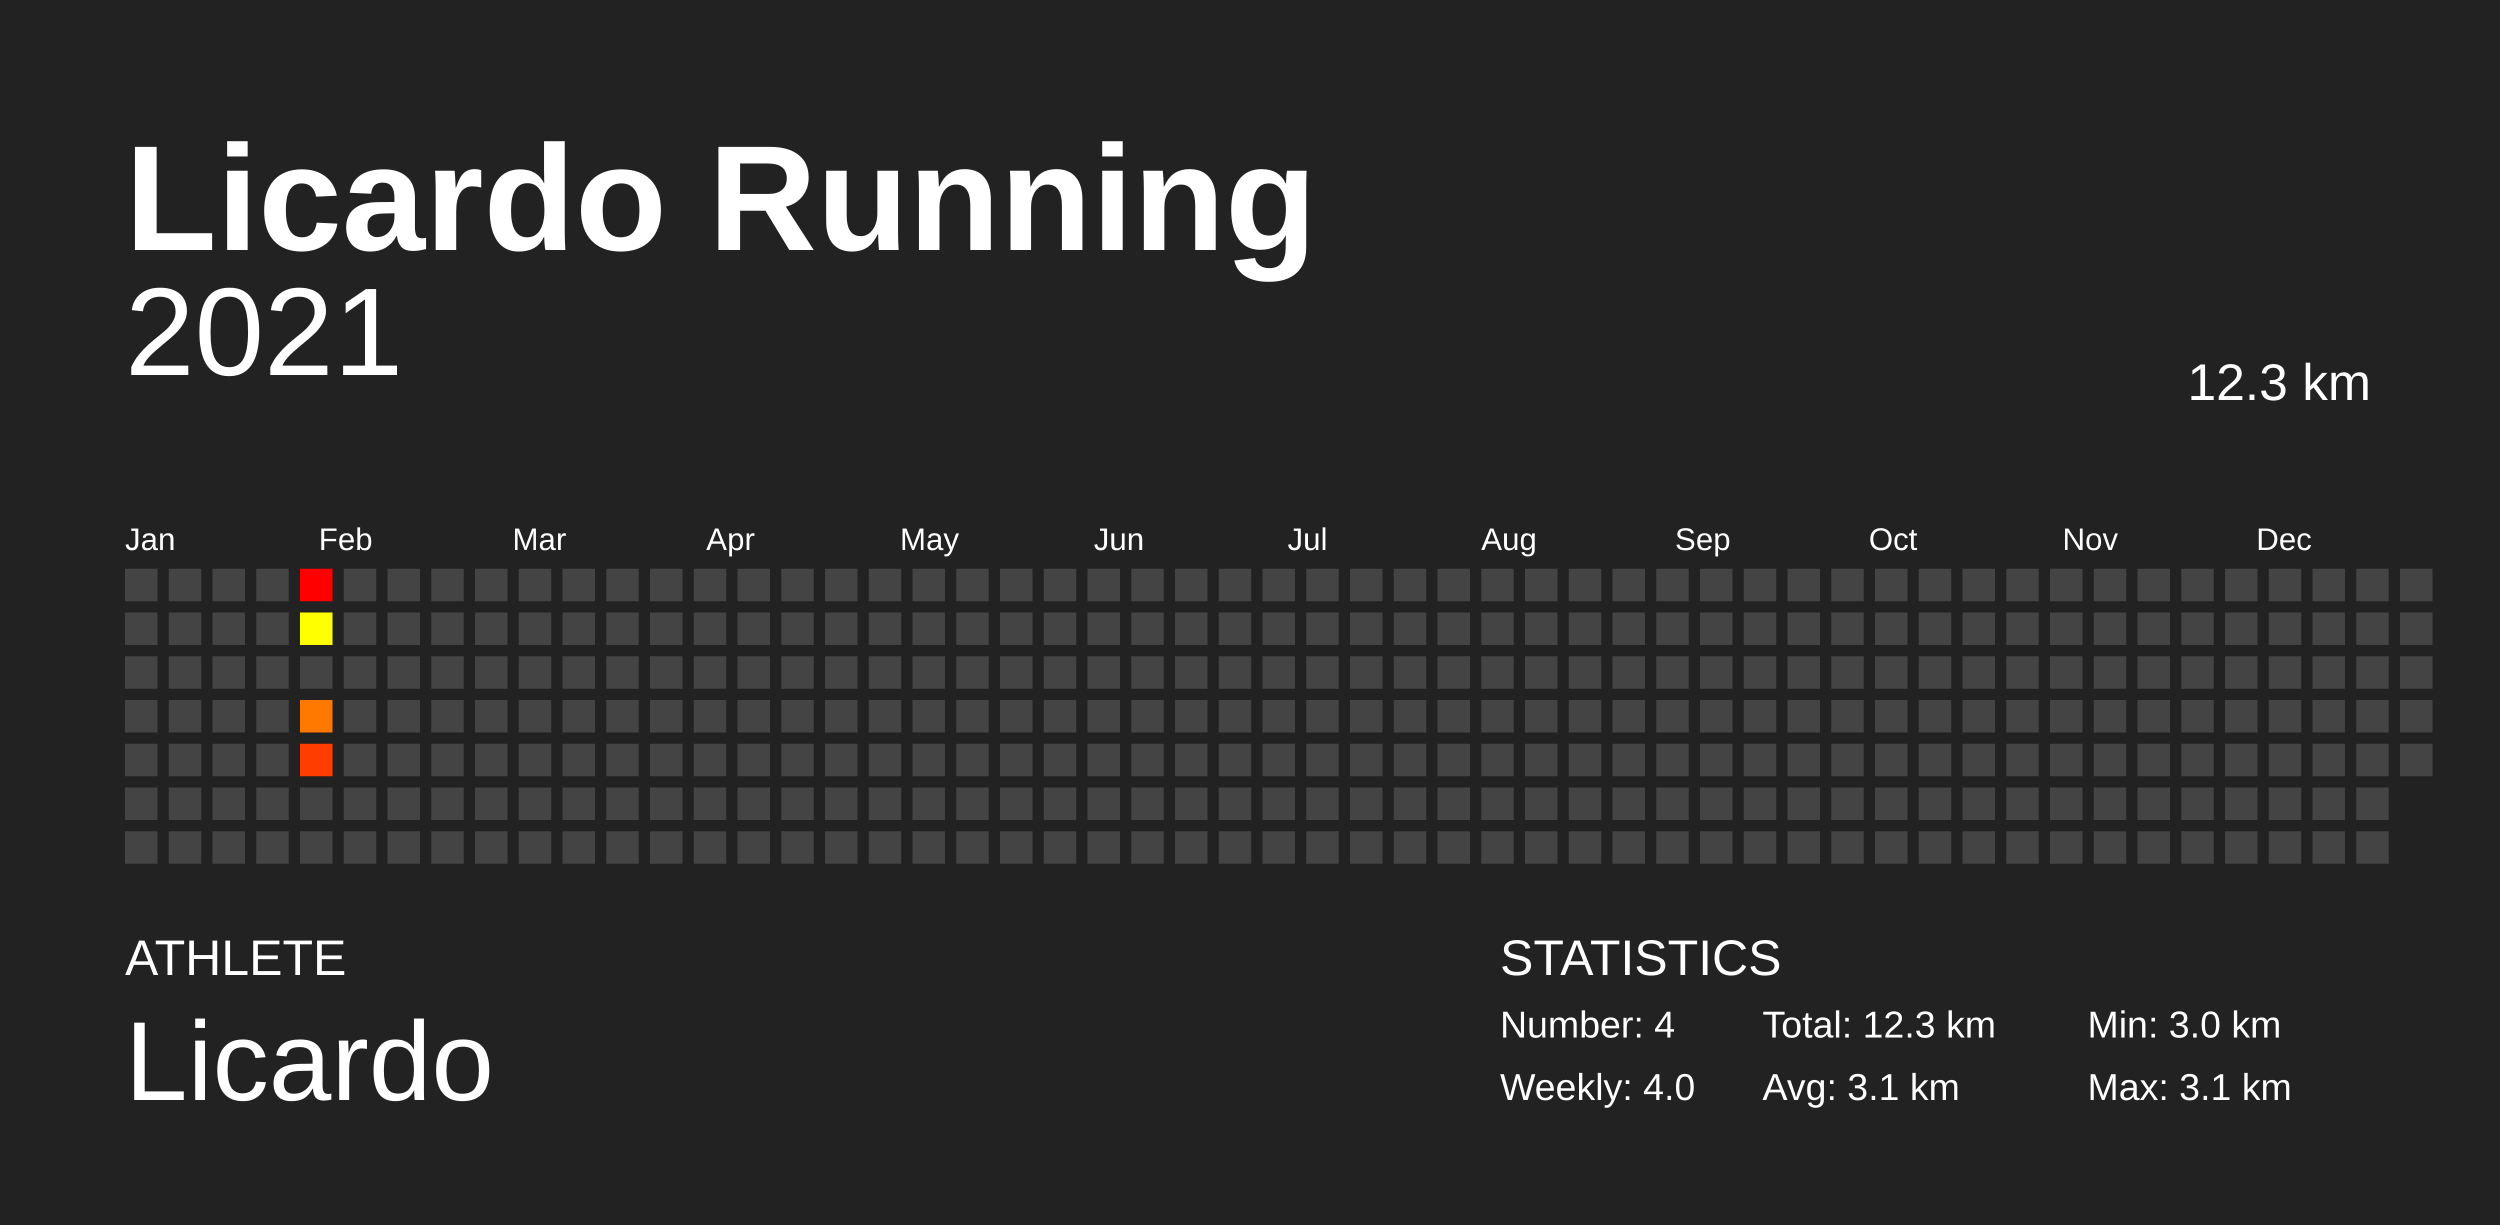
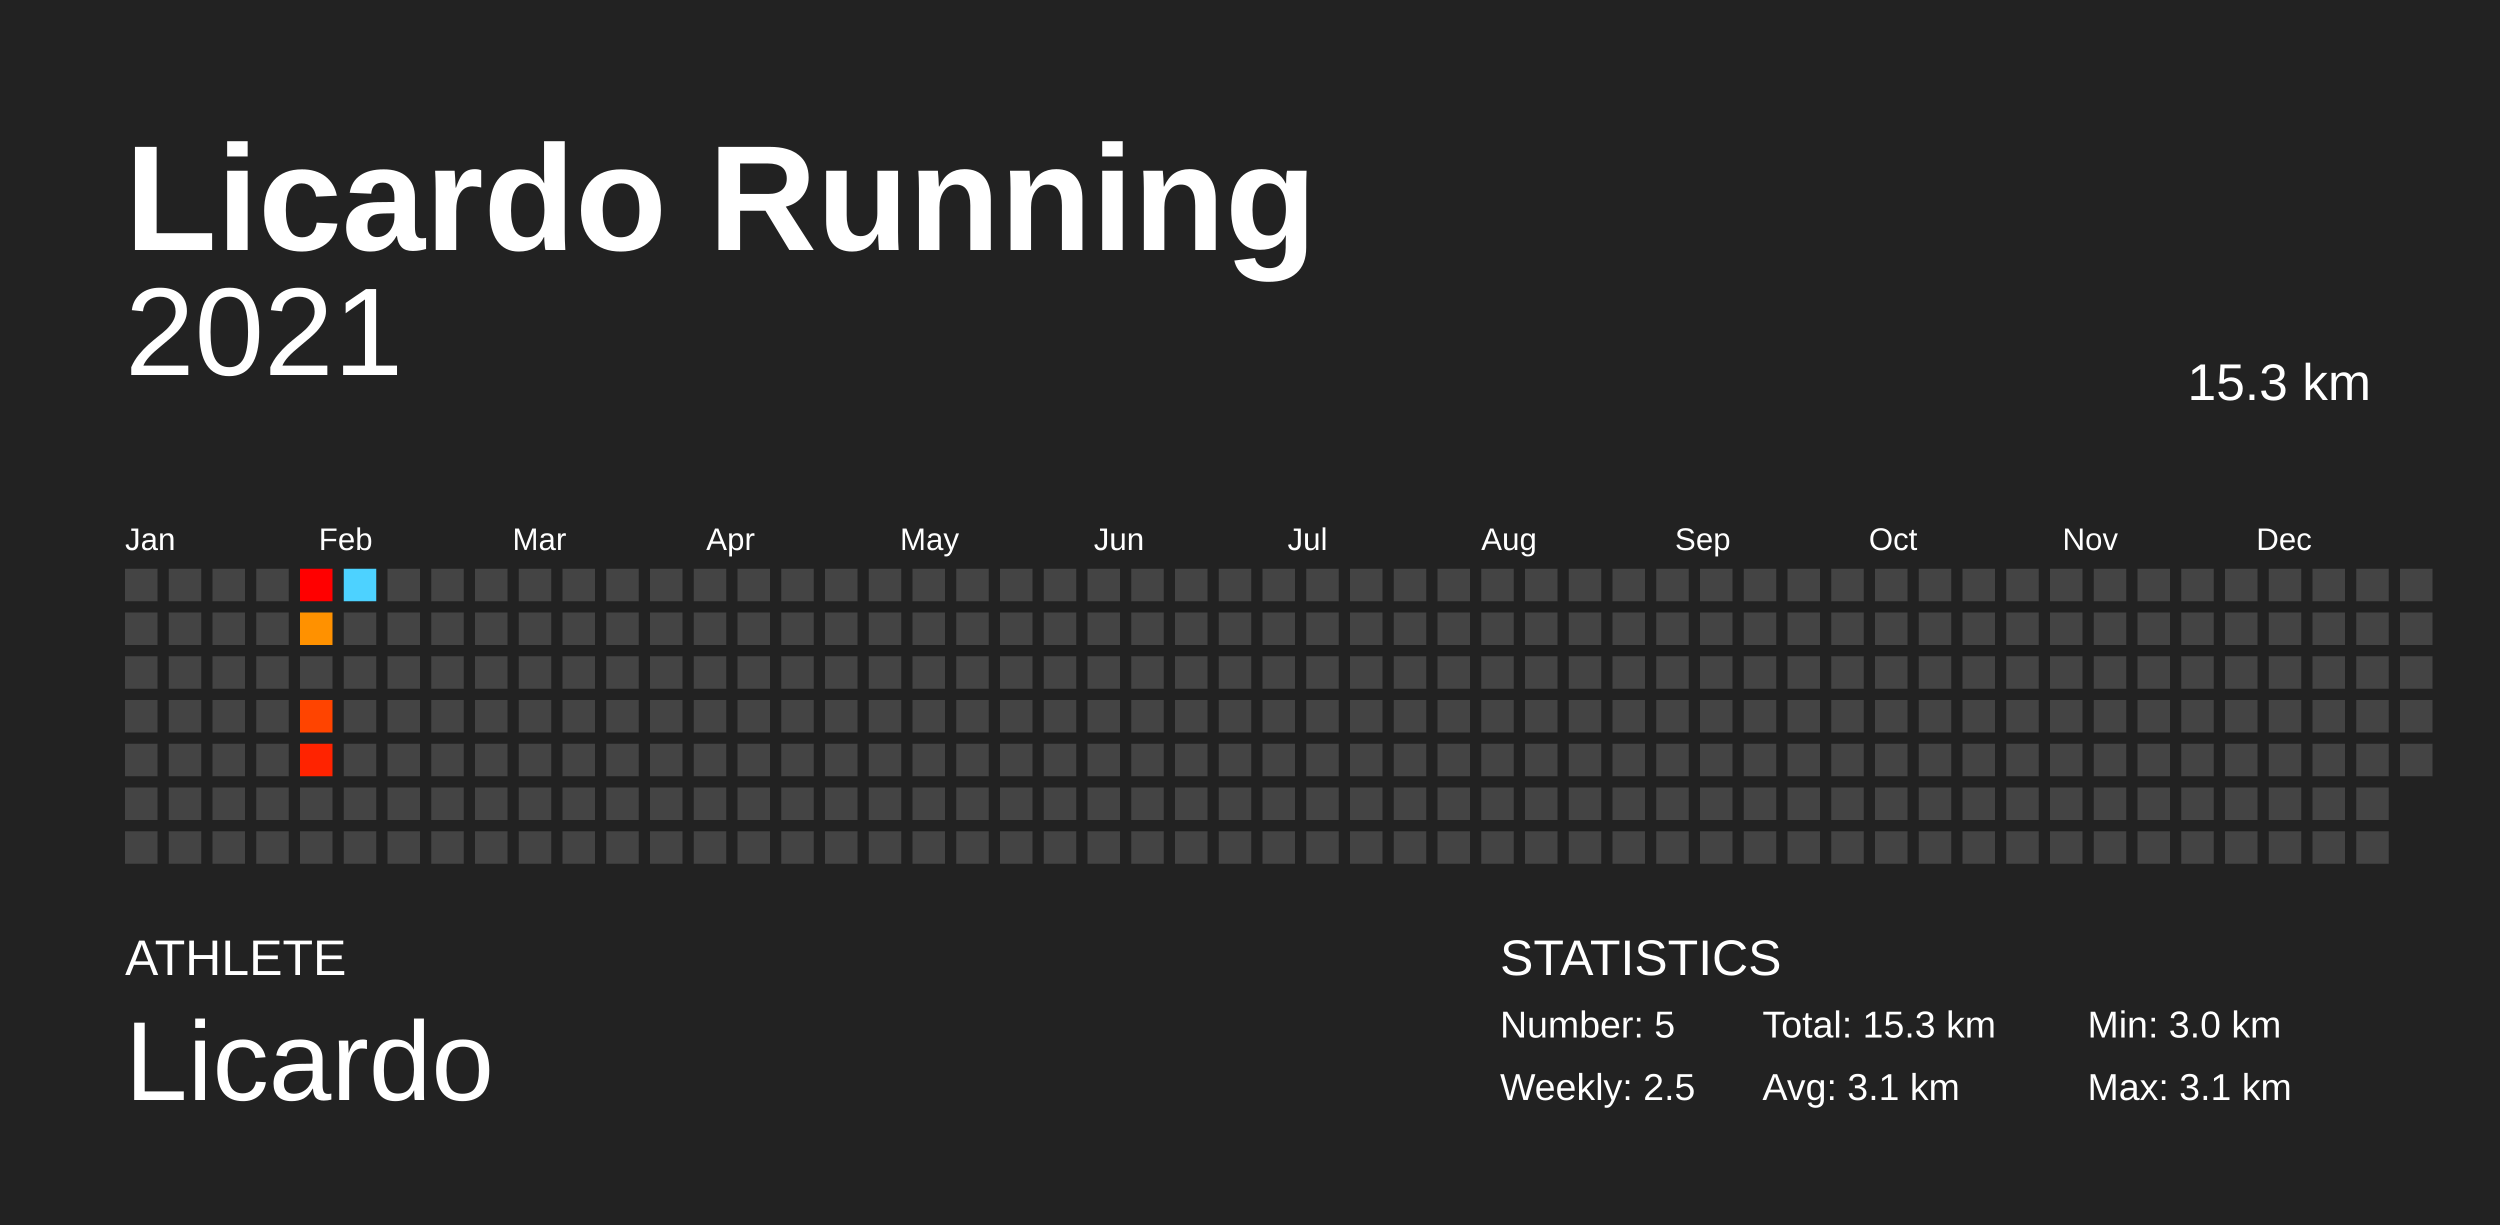
<svg xmlns="http://www.w3.org/2000/svg" baseProfile="full" height="98mm" version="1.1" viewBox="0,0,200,98" width="200mm">
  <defs />
  <rect fill="#222222" height="98" width="200" x="0" y="0" />
  <text fill="#FFFFFF" style="font-size:12px; font-family:Arial; font-weight:bold;" x="10" y="20">Licardo Running</text>
  <text fill="#FFFFFF" style="font-size:4px; font-family:Arial" x="10" y="78">ATHLETE</text>
  <text fill="#FFFFFF" style="font-size:9px; font-family:Arial" x="10" y="88">Licardo</text>
  <text fill="#FFFFFF" style="font-size:4px; font-family:Arial" x="120" y="78">STATISTICS</text>
-   <text fill="#FFFFFF" style="font-size:3px; font-family:Arial" x="120" y="83">Number: 4</text>
-   <text fill="#FFFFFF" style="font-size:3px; font-family:Arial" x="120" y="88">Weekly: 4.0</text>
-   <text fill="#FFFFFF" style="font-size:3px; font-family:Arial" x="141" y="83">Total: 12.3 km</text>
+   <text fill="#FFFFFF" style="font-size:3px; font-family:Arial" x="120" y="83">Number: 5</text>
+   <text fill="#FFFFFF" style="font-size:3px; font-family:Arial" x="120" y="88">Weekly: 2.5</text>
+   <text fill="#FFFFFF" style="font-size:3px; font-family:Arial" x="141" y="83">Total: 15.3 km</text>
  <text fill="#FFFFFF" style="font-size:3px; font-family:Arial" x="141" y="88">Avg: 3.1 km</text>
  <text fill="#FFFFFF" style="font-size:3px; font-family:Arial" x="167" y="83">Min: 3.0 km</text>
  <text fill="#FFFFFF" style="font-size:3px; font-family:Arial" x="167" y="88">Max: 3.1 km</text>
  <text alignment-baseline="hanging" fill="#FFFFFF" style="font-size:10.0px; font-family:Arial;" x="10" y="30">2021</text>
-   <text alignment-baseline="hanging" fill="#FFFFFF" style="font-size:4.125px; font-family:Arial;" x="175" y="32">12.3 km</text>
+   <text alignment-baseline="hanging" fill="#FFFFFF" style="font-size:4.125px; font-family:Arial;" x="175" y="32">15.3 km</text>
  <text fill="#FFFFFF" style="font-size:2.5px; font-family:Arial" x="10.0" y="44">Jan</text>
  <text fill="#FFFFFF" style="font-size:2.5px; font-family:Arial" x="25.5" y="44">Feb</text>
  <text fill="#FFFFFF" style="font-size:2.5px; font-family:Arial" x="41.0" y="44">Mar</text>
  <text fill="#FFFFFF" style="font-size:2.5px; font-family:Arial" x="56.5" y="44">Apr</text>
  <text fill="#FFFFFF" style="font-size:2.5px; font-family:Arial" x="72.0" y="44">May</text>
  <text fill="#FFFFFF" style="font-size:2.5px; font-family:Arial" x="87.5" y="44">Jun</text>
  <text fill="#FFFFFF" style="font-size:2.5px; font-family:Arial" x="103.0" y="44">Jul</text>
  <text fill="#FFFFFF" style="font-size:2.5px; font-family:Arial" x="118.5" y="44">Aug</text>
  <text fill="#FFFFFF" style="font-size:2.5px; font-family:Arial" x="134.0" y="44">Sep</text>
  <text fill="#FFFFFF" style="font-size:2.5px; font-family:Arial" x="149.5" y="44">Oct</text>
  <text fill="#FFFFFF" style="font-size:2.5px; font-family:Arial" x="165.0" y="44">Nov</text>
  <text fill="#FFFFFF" style="font-size:2.5px; font-family:Arial" x="180.5" y="44">Dec</text>
  <rect fill="#444444" height="2.6" width="2.6" x="10.0" y="45.5" />
  <rect fill="#444444" height="2.6" width="2.6" x="10.0" y="49.0" />
  <rect fill="#444444" height="2.6" width="2.6" x="10.0" y="52.5" />
  <rect fill="#444444" height="2.6" width="2.6" x="10.0" y="56.0" />
  <rect fill="#444444" height="2.6" width="2.6" x="10.0" y="59.5" />
  <rect fill="#444444" height="2.6" width="2.6" x="10.0" y="63.0" />
  <rect fill="#444444" height="2.6" width="2.6" x="10.0" y="66.5" />
  <rect fill="#444444" height="2.6" width="2.6" x="13.5" y="45.5" />
  <rect fill="#444444" height="2.6" width="2.6" x="13.5" y="49.0" />
  <rect fill="#444444" height="2.6" width="2.6" x="13.5" y="52.5" />
  <rect fill="#444444" height="2.6" width="2.6" x="13.5" y="56.0" />
  <rect fill="#444444" height="2.6" width="2.6" x="13.5" y="59.5" />
  <rect fill="#444444" height="2.6" width="2.6" x="13.5" y="63.0" />
  <rect fill="#444444" height="2.6" width="2.6" x="13.5" y="66.5" />
  <rect fill="#444444" height="2.6" width="2.6" x="17.0" y="45.5" />
  <rect fill="#444444" height="2.6" width="2.6" x="17.0" y="49.0" />
  <rect fill="#444444" height="2.6" width="2.6" x="17.0" y="52.5" />
  <rect fill="#444444" height="2.6" width="2.6" x="17.0" y="56.0" />
  <rect fill="#444444" height="2.6" width="2.6" x="17.0" y="59.5" />
  <rect fill="#444444" height="2.6" width="2.6" x="17.0" y="63.0" />
  <rect fill="#444444" height="2.6" width="2.6" x="17.0" y="66.5" />
  <rect fill="#444444" height="2.6" width="2.6" x="20.5" y="45.5" />
  <rect fill="#444444" height="2.6" width="2.6" x="20.5" y="49.0" />
  <rect fill="#444444" height="2.6" width="2.6" x="20.5" y="52.5" />
  <rect fill="#444444" height="2.6" width="2.6" x="20.5" y="56.0" />
  <rect fill="#444444" height="2.6" width="2.6" x="20.5" y="59.5" />
  <rect fill="#444444" height="2.6" width="2.6" x="20.5" y="63.0" />
  <rect fill="#444444" height="2.6" width="2.6" x="20.5" y="66.5" />
  <rect fill="#ff0000" height="2.6" width="2.6" x="24.0" y="45.5" />
-   <rect fill="#ffff00" height="2.6" width="2.6" x="24.0" y="49.0" />
+   <rect fill="#ff9100" height="2.6" width="2.6" x="24.0" y="49.0" />
  <rect fill="#444444" height="2.6" width="2.6" x="24.0" y="52.5" />
-   <rect fill="#ff7800" height="2.6" width="2.6" x="24.0" y="56.0" />
-   <rect fill="#ff3d00" height="2.6" width="2.6" x="24.0" y="59.5" />
+   <rect fill="#ff4400" height="2.6" width="2.6" x="24.0" y="56.0" />
+   <rect fill="#ff2300" height="2.6" width="2.6" x="24.0" y="59.5" />
  <rect fill="#444444" height="2.6" width="2.6" x="24.0" y="63.0" />
  <rect fill="#444444" height="2.6" width="2.6" x="24.0" y="66.5" />
-   <rect fill="#444444" height="2.6" width="2.6" x="27.5" y="45.5" />
+   <rect fill="#4dd2ff" height="2.6" width="2.6" x="27.5" y="45.5" />
  <rect fill="#444444" height="2.6" width="2.6" x="27.5" y="49.0" />
  <rect fill="#444444" height="2.6" width="2.6" x="27.5" y="52.5" />
  <rect fill="#444444" height="2.6" width="2.6" x="27.5" y="56.0" />
  <rect fill="#444444" height="2.6" width="2.6" x="27.5" y="59.5" />
  <rect fill="#444444" height="2.6" width="2.6" x="27.5" y="63.0" />
  <rect fill="#444444" height="2.6" width="2.6" x="27.5" y="66.5" />
  <rect fill="#444444" height="2.6" width="2.6" x="31.0" y="45.5" />
  <rect fill="#444444" height="2.6" width="2.6" x="31.0" y="49.0" />
  <rect fill="#444444" height="2.6" width="2.6" x="31.0" y="52.5" />
  <rect fill="#444444" height="2.6" width="2.6" x="31.0" y="56.0" />
  <rect fill="#444444" height="2.6" width="2.6" x="31.0" y="59.5" />
  <rect fill="#444444" height="2.6" width="2.6" x="31.0" y="63.0" />
  <rect fill="#444444" height="2.6" width="2.6" x="31.0" y="66.5" />
  <rect fill="#444444" height="2.6" width="2.6" x="34.5" y="45.5" />
  <rect fill="#444444" height="2.6" width="2.6" x="34.5" y="49.0" />
  <rect fill="#444444" height="2.6" width="2.6" x="34.5" y="52.5" />
  <rect fill="#444444" height="2.6" width="2.6" x="34.5" y="56.0" />
  <rect fill="#444444" height="2.6" width="2.6" x="34.5" y="59.5" />
  <rect fill="#444444" height="2.6" width="2.6" x="34.5" y="63.0" />
  <rect fill="#444444" height="2.6" width="2.6" x="34.5" y="66.5" />
  <rect fill="#444444" height="2.6" width="2.6" x="38.0" y="45.5" />
  <rect fill="#444444" height="2.6" width="2.6" x="38.0" y="49.0" />
  <rect fill="#444444" height="2.6" width="2.6" x="38.0" y="52.5" />
  <rect fill="#444444" height="2.6" width="2.6" x="38.0" y="56.0" />
  <rect fill="#444444" height="2.6" width="2.6" x="38.0" y="59.5" />
  <rect fill="#444444" height="2.6" width="2.6" x="38.0" y="63.0" />
  <rect fill="#444444" height="2.6" width="2.6" x="38.0" y="66.5" />
  <rect fill="#444444" height="2.6" width="2.6" x="41.5" y="45.5" />
  <rect fill="#444444" height="2.6" width="2.6" x="41.5" y="49.0" />
  <rect fill="#444444" height="2.6" width="2.6" x="41.5" y="52.5" />
  <rect fill="#444444" height="2.6" width="2.6" x="41.5" y="56.0" />
  <rect fill="#444444" height="2.6" width="2.6" x="41.5" y="59.5" />
  <rect fill="#444444" height="2.6" width="2.6" x="41.5" y="63.0" />
  <rect fill="#444444" height="2.6" width="2.6" x="41.5" y="66.5" />
  <rect fill="#444444" height="2.6" width="2.6" x="45.0" y="45.5" />
  <rect fill="#444444" height="2.6" width="2.6" x="45.0" y="49.0" />
  <rect fill="#444444" height="2.6" width="2.6" x="45.0" y="52.5" />
  <rect fill="#444444" height="2.6" width="2.6" x="45.0" y="56.0" />
  <rect fill="#444444" height="2.6" width="2.6" x="45.0" y="59.5" />
  <rect fill="#444444" height="2.6" width="2.6" x="45.0" y="63.0" />
  <rect fill="#444444" height="2.6" width="2.6" x="45.0" y="66.5" />
  <rect fill="#444444" height="2.6" width="2.6" x="48.5" y="45.5" />
  <rect fill="#444444" height="2.6" width="2.6" x="48.5" y="49.0" />
  <rect fill="#444444" height="2.6" width="2.6" x="48.5" y="52.5" />
  <rect fill="#444444" height="2.6" width="2.6" x="48.5" y="56.0" />
  <rect fill="#444444" height="2.6" width="2.6" x="48.5" y="59.5" />
  <rect fill="#444444" height="2.6" width="2.6" x="48.5" y="63.0" />
  <rect fill="#444444" height="2.6" width="2.6" x="48.5" y="66.5" />
  <rect fill="#444444" height="2.6" width="2.6" x="52.0" y="45.5" />
  <rect fill="#444444" height="2.6" width="2.6" x="52.0" y="49.0" />
  <rect fill="#444444" height="2.6" width="2.6" x="52.0" y="52.5" />
  <rect fill="#444444" height="2.6" width="2.6" x="52.0" y="56.0" />
  <rect fill="#444444" height="2.6" width="2.6" x="52.0" y="59.5" />
  <rect fill="#444444" height="2.6" width="2.6" x="52.0" y="63.0" />
  <rect fill="#444444" height="2.6" width="2.6" x="52.0" y="66.5" />
  <rect fill="#444444" height="2.6" width="2.6" x="55.5" y="45.5" />
  <rect fill="#444444" height="2.6" width="2.6" x="55.5" y="49.0" />
  <rect fill="#444444" height="2.6" width="2.6" x="55.5" y="52.5" />
  <rect fill="#444444" height="2.6" width="2.6" x="55.5" y="56.0" />
  <rect fill="#444444" height="2.6" width="2.6" x="55.5" y="59.5" />
  <rect fill="#444444" height="2.6" width="2.6" x="55.5" y="63.0" />
  <rect fill="#444444" height="2.6" width="2.6" x="55.5" y="66.5" />
  <rect fill="#444444" height="2.6" width="2.6" x="59.0" y="45.5" />
  <rect fill="#444444" height="2.6" width="2.6" x="59.0" y="49.0" />
  <rect fill="#444444" height="2.6" width="2.6" x="59.0" y="52.5" />
  <rect fill="#444444" height="2.6" width="2.6" x="59.0" y="56.0" />
  <rect fill="#444444" height="2.6" width="2.6" x="59.0" y="59.5" />
  <rect fill="#444444" height="2.6" width="2.6" x="59.0" y="63.0" />
  <rect fill="#444444" height="2.6" width="2.6" x="59.0" y="66.5" />
  <rect fill="#444444" height="2.6" width="2.6" x="62.5" y="45.5" />
  <rect fill="#444444" height="2.6" width="2.6" x="62.5" y="49.0" />
  <rect fill="#444444" height="2.6" width="2.6" x="62.5" y="52.5" />
  <rect fill="#444444" height="2.6" width="2.6" x="62.5" y="56.0" />
  <rect fill="#444444" height="2.6" width="2.6" x="62.5" y="59.5" />
  <rect fill="#444444" height="2.6" width="2.6" x="62.5" y="63.0" />
  <rect fill="#444444" height="2.6" width="2.6" x="62.5" y="66.5" />
  <rect fill="#444444" height="2.6" width="2.6" x="66.0" y="45.5" />
  <rect fill="#444444" height="2.6" width="2.6" x="66.0" y="49.0" />
  <rect fill="#444444" height="2.6" width="2.6" x="66.0" y="52.5" />
  <rect fill="#444444" height="2.6" width="2.6" x="66.0" y="56.0" />
  <rect fill="#444444" height="2.6" width="2.6" x="66.0" y="59.5" />
  <rect fill="#444444" height="2.6" width="2.6" x="66.0" y="63.0" />
  <rect fill="#444444" height="2.6" width="2.6" x="66.0" y="66.5" />
  <rect fill="#444444" height="2.6" width="2.6" x="69.5" y="45.5" />
  <rect fill="#444444" height="2.6" width="2.6" x="69.5" y="49.0" />
  <rect fill="#444444" height="2.6" width="2.6" x="69.5" y="52.5" />
  <rect fill="#444444" height="2.6" width="2.6" x="69.5" y="56.0" />
  <rect fill="#444444" height="2.6" width="2.6" x="69.5" y="59.5" />
  <rect fill="#444444" height="2.6" width="2.6" x="69.5" y="63.0" />
  <rect fill="#444444" height="2.6" width="2.6" x="69.5" y="66.5" />
  <rect fill="#444444" height="2.6" width="2.6" x="73.0" y="45.5" />
  <rect fill="#444444" height="2.6" width="2.6" x="73.0" y="49.0" />
  <rect fill="#444444" height="2.6" width="2.6" x="73.0" y="52.5" />
  <rect fill="#444444" height="2.6" width="2.6" x="73.0" y="56.0" />
  <rect fill="#444444" height="2.6" width="2.6" x="73.0" y="59.5" />
  <rect fill="#444444" height="2.6" width="2.6" x="73.0" y="63.0" />
  <rect fill="#444444" height="2.6" width="2.6" x="73.0" y="66.5" />
  <rect fill="#444444" height="2.6" width="2.6" x="76.5" y="45.5" />
  <rect fill="#444444" height="2.6" width="2.6" x="76.5" y="49.0" />
  <rect fill="#444444" height="2.6" width="2.6" x="76.5" y="52.5" />
  <rect fill="#444444" height="2.6" width="2.6" x="76.5" y="56.0" />
  <rect fill="#444444" height="2.6" width="2.6" x="76.5" y="59.5" />
  <rect fill="#444444" height="2.6" width="2.6" x="76.5" y="63.0" />
  <rect fill="#444444" height="2.6" width="2.6" x="76.5" y="66.5" />
  <rect fill="#444444" height="2.6" width="2.6" x="80.0" y="45.5" />
  <rect fill="#444444" height="2.6" width="2.6" x="80.0" y="49.0" />
  <rect fill="#444444" height="2.6" width="2.6" x="80.0" y="52.5" />
  <rect fill="#444444" height="2.6" width="2.6" x="80.0" y="56.0" />
  <rect fill="#444444" height="2.6" width="2.6" x="80.0" y="59.5" />
  <rect fill="#444444" height="2.6" width="2.6" x="80.0" y="63.0" />
  <rect fill="#444444" height="2.6" width="2.6" x="80.0" y="66.5" />
  <rect fill="#444444" height="2.6" width="2.6" x="83.5" y="45.5" />
  <rect fill="#444444" height="2.6" width="2.6" x="83.5" y="49.0" />
  <rect fill="#444444" height="2.6" width="2.6" x="83.5" y="52.5" />
  <rect fill="#444444" height="2.6" width="2.6" x="83.5" y="56.0" />
  <rect fill="#444444" height="2.6" width="2.6" x="83.5" y="59.5" />
  <rect fill="#444444" height="2.6" width="2.6" x="83.5" y="63.0" />
  <rect fill="#444444" height="2.6" width="2.6" x="83.5" y="66.5" />
  <rect fill="#444444" height="2.6" width="2.6" x="87.0" y="45.5" />
  <rect fill="#444444" height="2.6" width="2.6" x="87.0" y="49.0" />
  <rect fill="#444444" height="2.6" width="2.6" x="87.0" y="52.5" />
  <rect fill="#444444" height="2.6" width="2.6" x="87.0" y="56.0" />
  <rect fill="#444444" height="2.6" width="2.6" x="87.0" y="59.5" />
  <rect fill="#444444" height="2.6" width="2.6" x="87.0" y="63.0" />
  <rect fill="#444444" height="2.6" width="2.6" x="87.0" y="66.5" />
  <rect fill="#444444" height="2.6" width="2.6" x="90.5" y="45.5" />
  <rect fill="#444444" height="2.6" width="2.6" x="90.5" y="49.0" />
  <rect fill="#444444" height="2.6" width="2.6" x="90.5" y="52.5" />
  <rect fill="#444444" height="2.6" width="2.6" x="90.5" y="56.0" />
  <rect fill="#444444" height="2.6" width="2.6" x="90.5" y="59.5" />
  <rect fill="#444444" height="2.6" width="2.6" x="90.5" y="63.0" />
  <rect fill="#444444" height="2.6" width="2.6" x="90.5" y="66.5" />
  <rect fill="#444444" height="2.6" width="2.6" x="94.0" y="45.5" />
  <rect fill="#444444" height="2.6" width="2.6" x="94.0" y="49.0" />
  <rect fill="#444444" height="2.6" width="2.6" x="94.0" y="52.5" />
  <rect fill="#444444" height="2.6" width="2.6" x="94.0" y="56.0" />
  <rect fill="#444444" height="2.6" width="2.6" x="94.0" y="59.5" />
  <rect fill="#444444" height="2.6" width="2.6" x="94.0" y="63.0" />
  <rect fill="#444444" height="2.6" width="2.6" x="94.0" y="66.5" />
  <rect fill="#444444" height="2.6" width="2.6" x="97.5" y="45.5" />
  <rect fill="#444444" height="2.6" width="2.6" x="97.5" y="49.0" />
  <rect fill="#444444" height="2.6" width="2.6" x="97.5" y="52.5" />
  <rect fill="#444444" height="2.6" width="2.6" x="97.5" y="56.0" />
  <rect fill="#444444" height="2.6" width="2.6" x="97.5" y="59.5" />
  <rect fill="#444444" height="2.6" width="2.6" x="97.5" y="63.0" />
  <rect fill="#444444" height="2.6" width="2.6" x="97.5" y="66.5" />
  <rect fill="#444444" height="2.6" width="2.6" x="101.0" y="45.5" />
  <rect fill="#444444" height="2.6" width="2.6" x="101.0" y="49.0" />
  <rect fill="#444444" height="2.6" width="2.6" x="101.0" y="52.5" />
  <rect fill="#444444" height="2.6" width="2.6" x="101.0" y="56.0" />
  <rect fill="#444444" height="2.6" width="2.6" x="101.0" y="59.5" />
  <rect fill="#444444" height="2.6" width="2.6" x="101.0" y="63.0" />
  <rect fill="#444444" height="2.6" width="2.6" x="101.0" y="66.5" />
  <rect fill="#444444" height="2.6" width="2.6" x="104.5" y="45.5" />
  <rect fill="#444444" height="2.6" width="2.6" x="104.5" y="49.0" />
  <rect fill="#444444" height="2.6" width="2.6" x="104.5" y="52.5" />
  <rect fill="#444444" height="2.6" width="2.6" x="104.5" y="56.0" />
  <rect fill="#444444" height="2.6" width="2.6" x="104.5" y="59.5" />
  <rect fill="#444444" height="2.6" width="2.6" x="104.5" y="63.0" />
  <rect fill="#444444" height="2.6" width="2.6" x="104.5" y="66.5" />
  <rect fill="#444444" height="2.6" width="2.6" x="108.0" y="45.5" />
  <rect fill="#444444" height="2.6" width="2.6" x="108.0" y="49.0" />
  <rect fill="#444444" height="2.6" width="2.6" x="108.0" y="52.5" />
  <rect fill="#444444" height="2.6" width="2.6" x="108.0" y="56.0" />
  <rect fill="#444444" height="2.6" width="2.6" x="108.0" y="59.5" />
  <rect fill="#444444" height="2.6" width="2.6" x="108.0" y="63.0" />
  <rect fill="#444444" height="2.6" width="2.6" x="108.0" y="66.5" />
  <rect fill="#444444" height="2.6" width="2.6" x="111.5" y="45.5" />
  <rect fill="#444444" height="2.6" width="2.6" x="111.5" y="49.0" />
  <rect fill="#444444" height="2.6" width="2.6" x="111.5" y="52.5" />
  <rect fill="#444444" height="2.6" width="2.6" x="111.5" y="56.0" />
  <rect fill="#444444" height="2.6" width="2.6" x="111.5" y="59.5" />
  <rect fill="#444444" height="2.6" width="2.6" x="111.5" y="63.0" />
  <rect fill="#444444" height="2.6" width="2.6" x="111.5" y="66.5" />
  <rect fill="#444444" height="2.6" width="2.6" x="115.0" y="45.5" />
  <rect fill="#444444" height="2.6" width="2.6" x="115.0" y="49.0" />
  <rect fill="#444444" height="2.6" width="2.6" x="115.0" y="52.5" />
  <rect fill="#444444" height="2.6" width="2.6" x="115.0" y="56.0" />
  <rect fill="#444444" height="2.6" width="2.6" x="115.0" y="59.5" />
  <rect fill="#444444" height="2.6" width="2.6" x="115.0" y="63.0" />
  <rect fill="#444444" height="2.6" width="2.6" x="115.0" y="66.5" />
  <rect fill="#444444" height="2.6" width="2.6" x="118.5" y="45.5" />
  <rect fill="#444444" height="2.6" width="2.6" x="118.5" y="49.0" />
  <rect fill="#444444" height="2.6" width="2.6" x="118.5" y="52.5" />
  <rect fill="#444444" height="2.6" width="2.6" x="118.5" y="56.0" />
  <rect fill="#444444" height="2.6" width="2.6" x="118.5" y="59.5" />
  <rect fill="#444444" height="2.6" width="2.6" x="118.5" y="63.0" />
  <rect fill="#444444" height="2.6" width="2.6" x="118.5" y="66.5" />
  <rect fill="#444444" height="2.6" width="2.6" x="122.0" y="45.5" />
  <rect fill="#444444" height="2.6" width="2.6" x="122.0" y="49.0" />
  <rect fill="#444444" height="2.6" width="2.6" x="122.0" y="52.5" />
  <rect fill="#444444" height="2.6" width="2.6" x="122.0" y="56.0" />
  <rect fill="#444444" height="2.6" width="2.6" x="122.0" y="59.5" />
  <rect fill="#444444" height="2.6" width="2.6" x="122.0" y="63.0" />
  <rect fill="#444444" height="2.6" width="2.6" x="122.0" y="66.5" />
  <rect fill="#444444" height="2.6" width="2.6" x="125.5" y="45.5" />
  <rect fill="#444444" height="2.6" width="2.6" x="125.5" y="49.0" />
  <rect fill="#444444" height="2.6" width="2.6" x="125.5" y="52.5" />
  <rect fill="#444444" height="2.6" width="2.6" x="125.5" y="56.0" />
  <rect fill="#444444" height="2.6" width="2.6" x="125.5" y="59.5" />
  <rect fill="#444444" height="2.6" width="2.6" x="125.5" y="63.0" />
  <rect fill="#444444" height="2.6" width="2.6" x="125.5" y="66.5" />
  <rect fill="#444444" height="2.6" width="2.6" x="129.0" y="45.5" />
  <rect fill="#444444" height="2.6" width="2.6" x="129.0" y="49.0" />
  <rect fill="#444444" height="2.6" width="2.6" x="129.0" y="52.5" />
  <rect fill="#444444" height="2.6" width="2.6" x="129.0" y="56.0" />
  <rect fill="#444444" height="2.6" width="2.6" x="129.0" y="59.5" />
  <rect fill="#444444" height="2.6" width="2.6" x="129.0" y="63.0" />
  <rect fill="#444444" height="2.6" width="2.6" x="129.0" y="66.5" />
  <rect fill="#444444" height="2.6" width="2.6" x="132.5" y="45.5" />
  <rect fill="#444444" height="2.6" width="2.6" x="132.5" y="49.0" />
  <rect fill="#444444" height="2.6" width="2.6" x="132.5" y="52.5" />
  <rect fill="#444444" height="2.6" width="2.6" x="132.5" y="56.0" />
  <rect fill="#444444" height="2.6" width="2.6" x="132.5" y="59.5" />
  <rect fill="#444444" height="2.6" width="2.6" x="132.5" y="63.0" />
  <rect fill="#444444" height="2.6" width="2.6" x="132.5" y="66.5" />
  <rect fill="#444444" height="2.6" width="2.6" x="136.0" y="45.5" />
  <rect fill="#444444" height="2.6" width="2.6" x="136.0" y="49.0" />
  <rect fill="#444444" height="2.6" width="2.6" x="136.0" y="52.5" />
  <rect fill="#444444" height="2.6" width="2.6" x="136.0" y="56.0" />
  <rect fill="#444444" height="2.6" width="2.6" x="136.0" y="59.5" />
  <rect fill="#444444" height="2.6" width="2.6" x="136.0" y="63.0" />
  <rect fill="#444444" height="2.6" width="2.6" x="136.0" y="66.5" />
  <rect fill="#444444" height="2.6" width="2.6" x="139.5" y="45.5" />
  <rect fill="#444444" height="2.6" width="2.6" x="139.5" y="49.0" />
  <rect fill="#444444" height="2.6" width="2.6" x="139.5" y="52.5" />
  <rect fill="#444444" height="2.6" width="2.6" x="139.5" y="56.0" />
  <rect fill="#444444" height="2.6" width="2.6" x="139.5" y="59.5" />
  <rect fill="#444444" height="2.6" width="2.6" x="139.5" y="63.0" />
  <rect fill="#444444" height="2.6" width="2.6" x="139.5" y="66.5" />
  <rect fill="#444444" height="2.6" width="2.6" x="143.0" y="45.5" />
  <rect fill="#444444" height="2.6" width="2.6" x="143.0" y="49.0" />
  <rect fill="#444444" height="2.6" width="2.6" x="143.0" y="52.5" />
  <rect fill="#444444" height="2.6" width="2.6" x="143.0" y="56.0" />
  <rect fill="#444444" height="2.6" width="2.6" x="143.0" y="59.5" />
  <rect fill="#444444" height="2.6" width="2.6" x="143.0" y="63.0" />
  <rect fill="#444444" height="2.6" width="2.6" x="143.0" y="66.5" />
  <rect fill="#444444" height="2.6" width="2.6" x="146.5" y="45.5" />
  <rect fill="#444444" height="2.6" width="2.6" x="146.5" y="49.0" />
  <rect fill="#444444" height="2.6" width="2.6" x="146.5" y="52.5" />
  <rect fill="#444444" height="2.6" width="2.6" x="146.5" y="56.0" />
  <rect fill="#444444" height="2.6" width="2.6" x="146.5" y="59.5" />
  <rect fill="#444444" height="2.6" width="2.6" x="146.5" y="63.0" />
  <rect fill="#444444" height="2.6" width="2.6" x="146.5" y="66.5" />
  <rect fill="#444444" height="2.6" width="2.6" x="150.0" y="45.5" />
  <rect fill="#444444" height="2.6" width="2.6" x="150.0" y="49.0" />
  <rect fill="#444444" height="2.6" width="2.6" x="150.0" y="52.5" />
  <rect fill="#444444" height="2.6" width="2.6" x="150.0" y="56.0" />
  <rect fill="#444444" height="2.6" width="2.6" x="150.0" y="59.5" />
  <rect fill="#444444" height="2.6" width="2.6" x="150.0" y="63.0" />
  <rect fill="#444444" height="2.6" width="2.6" x="150.0" y="66.5" />
  <rect fill="#444444" height="2.6" width="2.6" x="153.5" y="45.5" />
  <rect fill="#444444" height="2.6" width="2.6" x="153.5" y="49.0" />
  <rect fill="#444444" height="2.6" width="2.6" x="153.5" y="52.5" />
  <rect fill="#444444" height="2.6" width="2.6" x="153.5" y="56.0" />
  <rect fill="#444444" height="2.6" width="2.6" x="153.5" y="59.5" />
  <rect fill="#444444" height="2.6" width="2.6" x="153.5" y="63.0" />
  <rect fill="#444444" height="2.6" width="2.6" x="153.5" y="66.5" />
  <rect fill="#444444" height="2.6" width="2.6" x="157.0" y="45.5" />
  <rect fill="#444444" height="2.6" width="2.6" x="157.0" y="49.0" />
  <rect fill="#444444" height="2.6" width="2.6" x="157.0" y="52.5" />
  <rect fill="#444444" height="2.6" width="2.6" x="157.0" y="56.0" />
  <rect fill="#444444" height="2.6" width="2.6" x="157.0" y="59.5" />
  <rect fill="#444444" height="2.6" width="2.6" x="157.0" y="63.0" />
  <rect fill="#444444" height="2.6" width="2.6" x="157.0" y="66.5" />
  <rect fill="#444444" height="2.6" width="2.6" x="160.5" y="45.5" />
  <rect fill="#444444" height="2.6" width="2.6" x="160.5" y="49.0" />
  <rect fill="#444444" height="2.6" width="2.6" x="160.5" y="52.5" />
  <rect fill="#444444" height="2.6" width="2.6" x="160.5" y="56.0" />
  <rect fill="#444444" height="2.6" width="2.6" x="160.5" y="59.5" />
  <rect fill="#444444" height="2.6" width="2.6" x="160.5" y="63.0" />
  <rect fill="#444444" height="2.6" width="2.6" x="160.5" y="66.5" />
  <rect fill="#444444" height="2.6" width="2.6" x="164.0" y="45.5" />
  <rect fill="#444444" height="2.6" width="2.6" x="164.0" y="49.0" />
  <rect fill="#444444" height="2.6" width="2.6" x="164.0" y="52.5" />
  <rect fill="#444444" height="2.6" width="2.6" x="164.0" y="56.0" />
  <rect fill="#444444" height="2.6" width="2.6" x="164.0" y="59.5" />
  <rect fill="#444444" height="2.6" width="2.6" x="164.0" y="63.0" />
  <rect fill="#444444" height="2.6" width="2.6" x="164.0" y="66.5" />
  <rect fill="#444444" height="2.6" width="2.6" x="167.5" y="45.5" />
  <rect fill="#444444" height="2.6" width="2.6" x="167.5" y="49.0" />
  <rect fill="#444444" height="2.6" width="2.6" x="167.5" y="52.5" />
  <rect fill="#444444" height="2.6" width="2.6" x="167.5" y="56.0" />
  <rect fill="#444444" height="2.6" width="2.6" x="167.5" y="59.5" />
  <rect fill="#444444" height="2.6" width="2.6" x="167.5" y="63.0" />
  <rect fill="#444444" height="2.6" width="2.6" x="167.5" y="66.5" />
  <rect fill="#444444" height="2.6" width="2.6" x="171.0" y="45.5" />
  <rect fill="#444444" height="2.6" width="2.6" x="171.0" y="49.0" />
  <rect fill="#444444" height="2.6" width="2.6" x="171.0" y="52.5" />
  <rect fill="#444444" height="2.6" width="2.6" x="171.0" y="56.0" />
  <rect fill="#444444" height="2.6" width="2.6" x="171.0" y="59.5" />
  <rect fill="#444444" height="2.6" width="2.6" x="171.0" y="63.0" />
  <rect fill="#444444" height="2.6" width="2.6" x="171.0" y="66.5" />
  <rect fill="#444444" height="2.6" width="2.6" x="174.5" y="45.5" />
  <rect fill="#444444" height="2.6" width="2.6" x="174.5" y="49.0" />
  <rect fill="#444444" height="2.6" width="2.6" x="174.5" y="52.5" />
  <rect fill="#444444" height="2.6" width="2.6" x="174.5" y="56.0" />
  <rect fill="#444444" height="2.6" width="2.6" x="174.5" y="59.5" />
  <rect fill="#444444" height="2.6" width="2.6" x="174.5" y="63.0" />
  <rect fill="#444444" height="2.6" width="2.6" x="174.5" y="66.5" />
  <rect fill="#444444" height="2.6" width="2.6" x="178.0" y="45.5" />
  <rect fill="#444444" height="2.6" width="2.6" x="178.0" y="49.0" />
  <rect fill="#444444" height="2.6" width="2.6" x="178.0" y="52.5" />
  <rect fill="#444444" height="2.6" width="2.6" x="178.0" y="56.0" />
  <rect fill="#444444" height="2.6" width="2.6" x="178.0" y="59.5" />
  <rect fill="#444444" height="2.6" width="2.6" x="178.0" y="63.0" />
  <rect fill="#444444" height="2.6" width="2.6" x="178.0" y="66.5" />
  <rect fill="#444444" height="2.6" width="2.6" x="181.5" y="45.5" />
  <rect fill="#444444" height="2.6" width="2.6" x="181.5" y="49.0" />
  <rect fill="#444444" height="2.6" width="2.6" x="181.5" y="52.5" />
  <rect fill="#444444" height="2.6" width="2.6" x="181.5" y="56.0" />
  <rect fill="#444444" height="2.6" width="2.6" x="181.5" y="59.5" />
  <rect fill="#444444" height="2.6" width="2.6" x="181.5" y="63.0" />
  <rect fill="#444444" height="2.6" width="2.6" x="181.5" y="66.5" />
  <rect fill="#444444" height="2.6" width="2.6" x="185.0" y="45.5" />
  <rect fill="#444444" height="2.6" width="2.6" x="185.0" y="49.0" />
  <rect fill="#444444" height="2.6" width="2.6" x="185.0" y="52.5" />
  <rect fill="#444444" height="2.6" width="2.6" x="185.0" y="56.0" />
  <rect fill="#444444" height="2.6" width="2.6" x="185.0" y="59.5" />
  <rect fill="#444444" height="2.6" width="2.6" x="185.0" y="63.0" />
  <rect fill="#444444" height="2.6" width="2.6" x="185.0" y="66.5" />
  <rect fill="#444444" height="2.6" width="2.6" x="188.5" y="45.5" />
  <rect fill="#444444" height="2.6" width="2.6" x="188.5" y="49.0" />
  <rect fill="#444444" height="2.6" width="2.6" x="188.5" y="52.5" />
  <rect fill="#444444" height="2.6" width="2.6" x="188.5" y="56.0" />
  <rect fill="#444444" height="2.6" width="2.6" x="188.5" y="59.5" />
  <rect fill="#444444" height="2.6" width="2.6" x="188.5" y="63.0" />
  <rect fill="#444444" height="2.6" width="2.6" x="188.5" y="66.5" />
  <rect fill="#444444" height="2.6" width="2.6" x="192.0" y="45.5" />
  <rect fill="#444444" height="2.6" width="2.6" x="192.0" y="49.0" />
  <rect fill="#444444" height="2.6" width="2.6" x="192.0" y="52.5" />
  <rect fill="#444444" height="2.6" width="2.6" x="192.0" y="56.0" />
  <rect fill="#444444" height="2.6" width="2.6" x="192.0" y="59.5" />
</svg>
